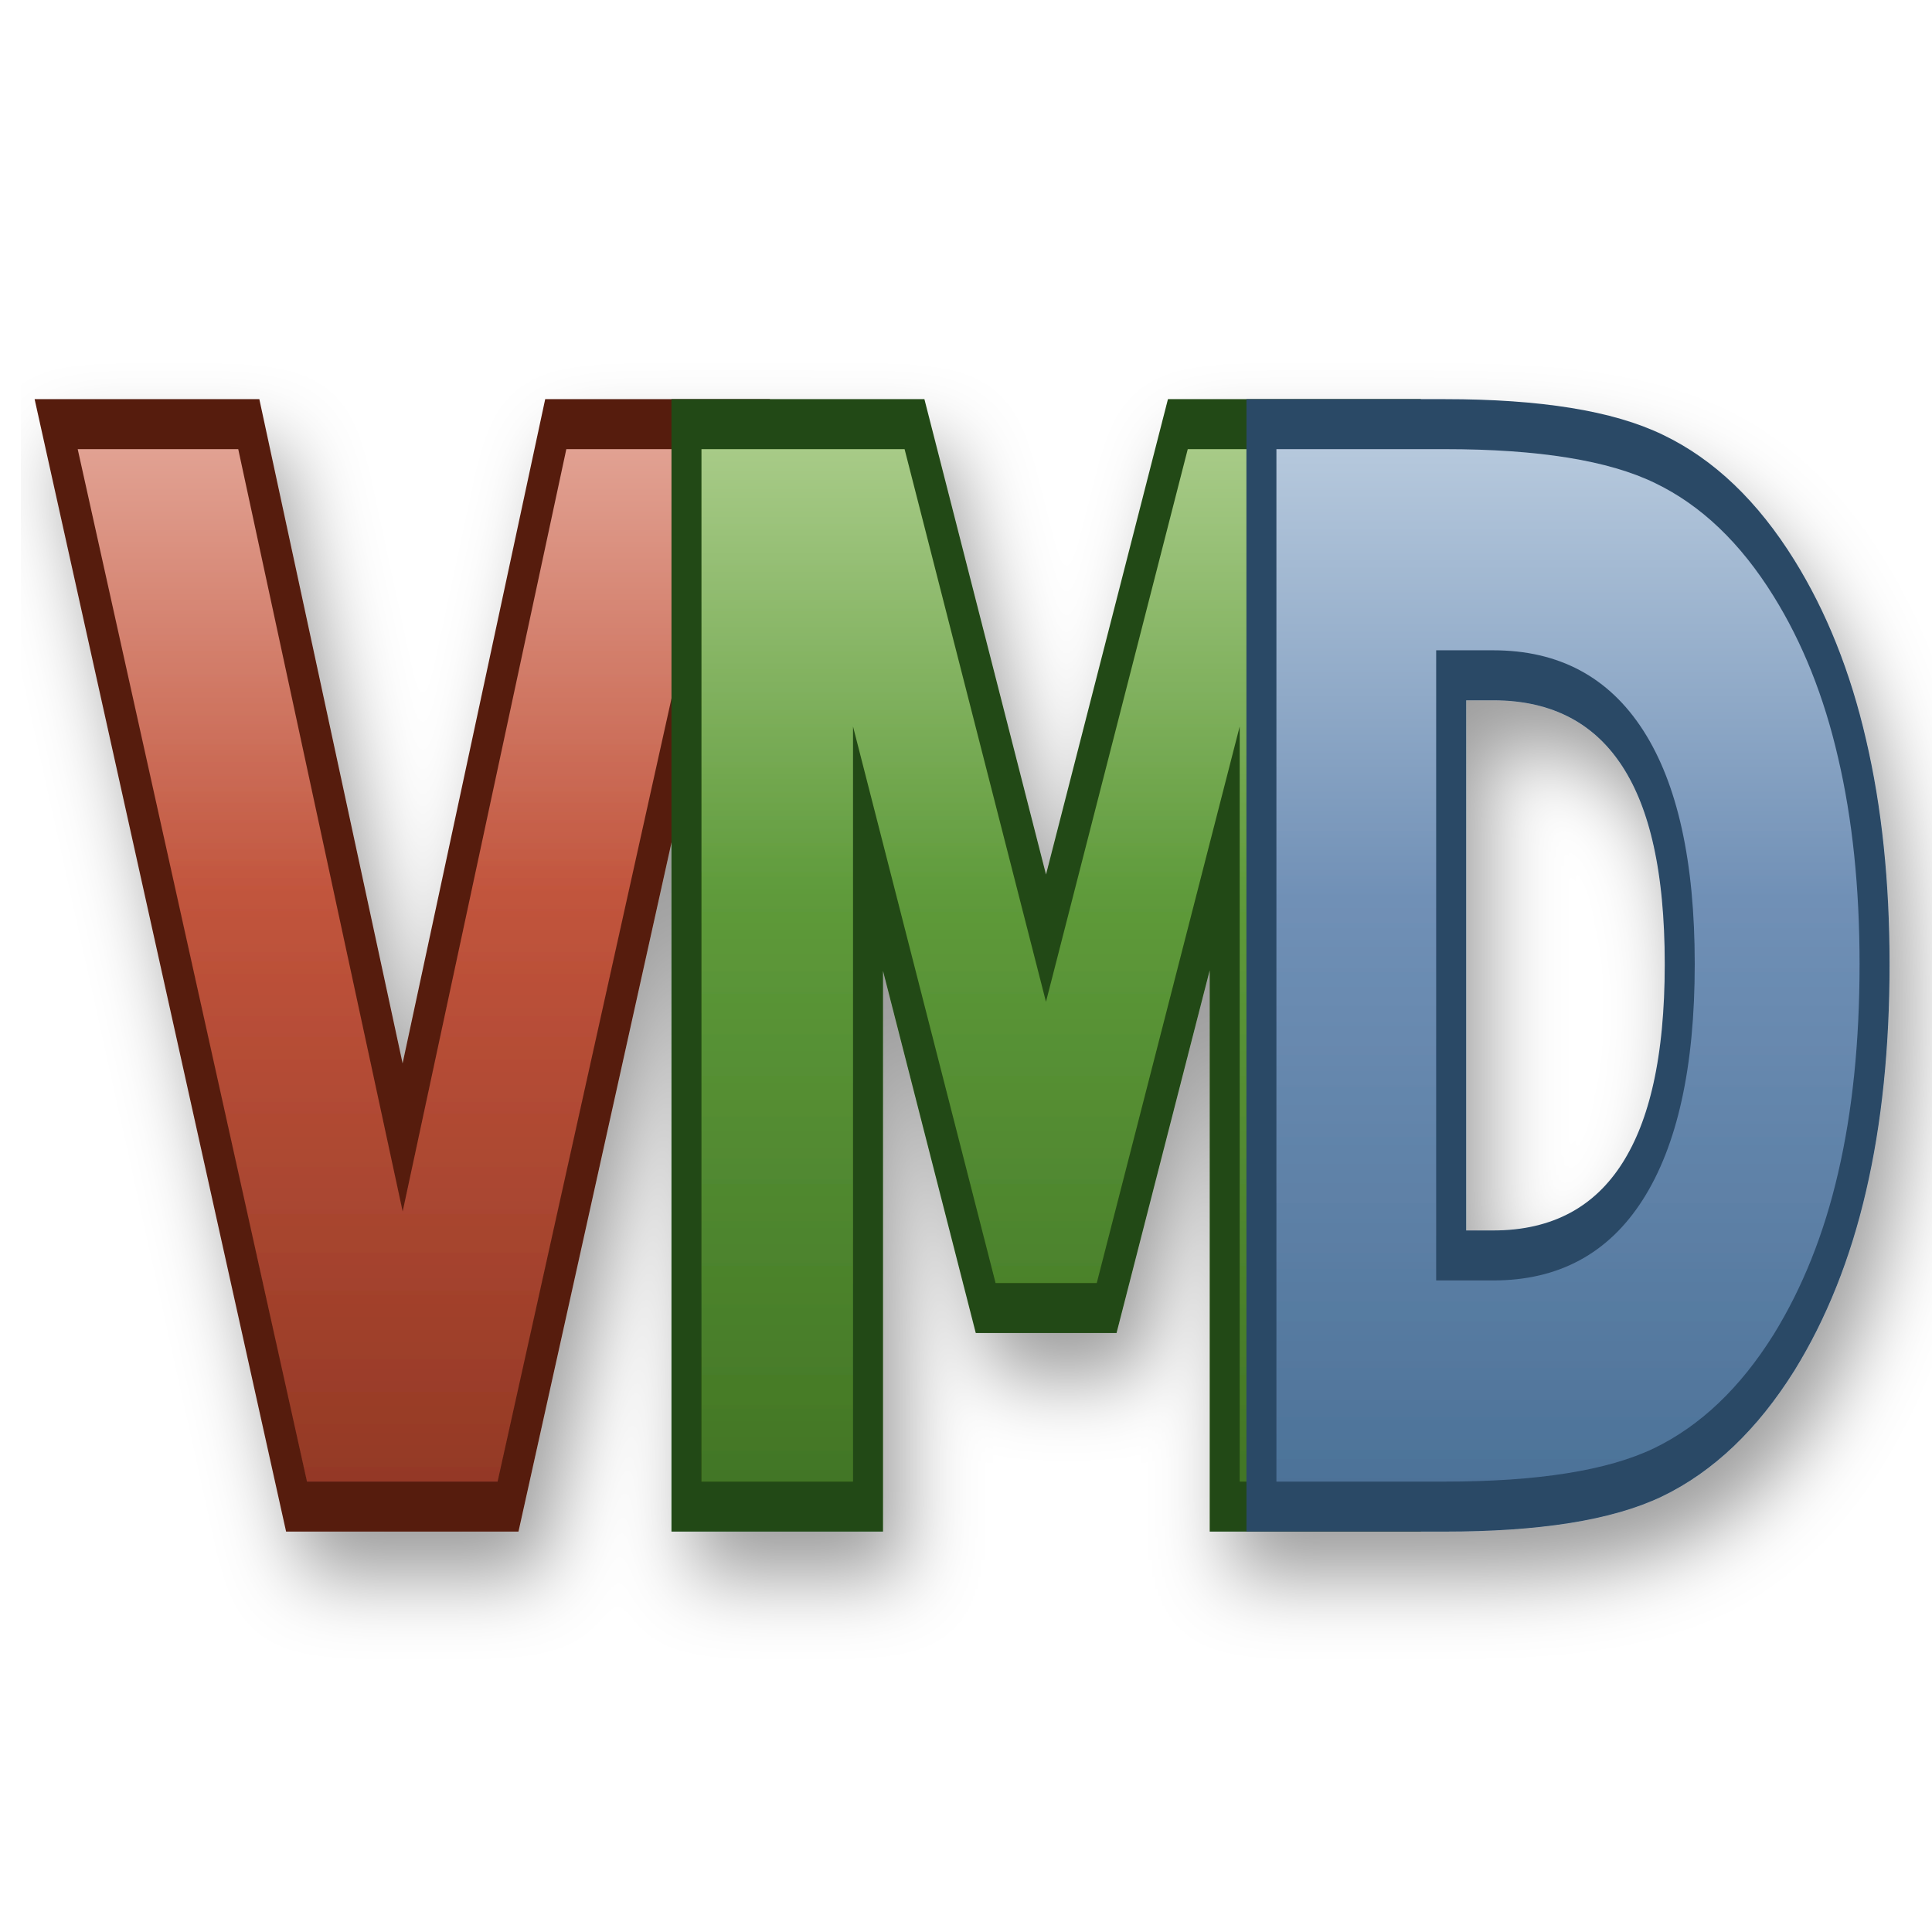
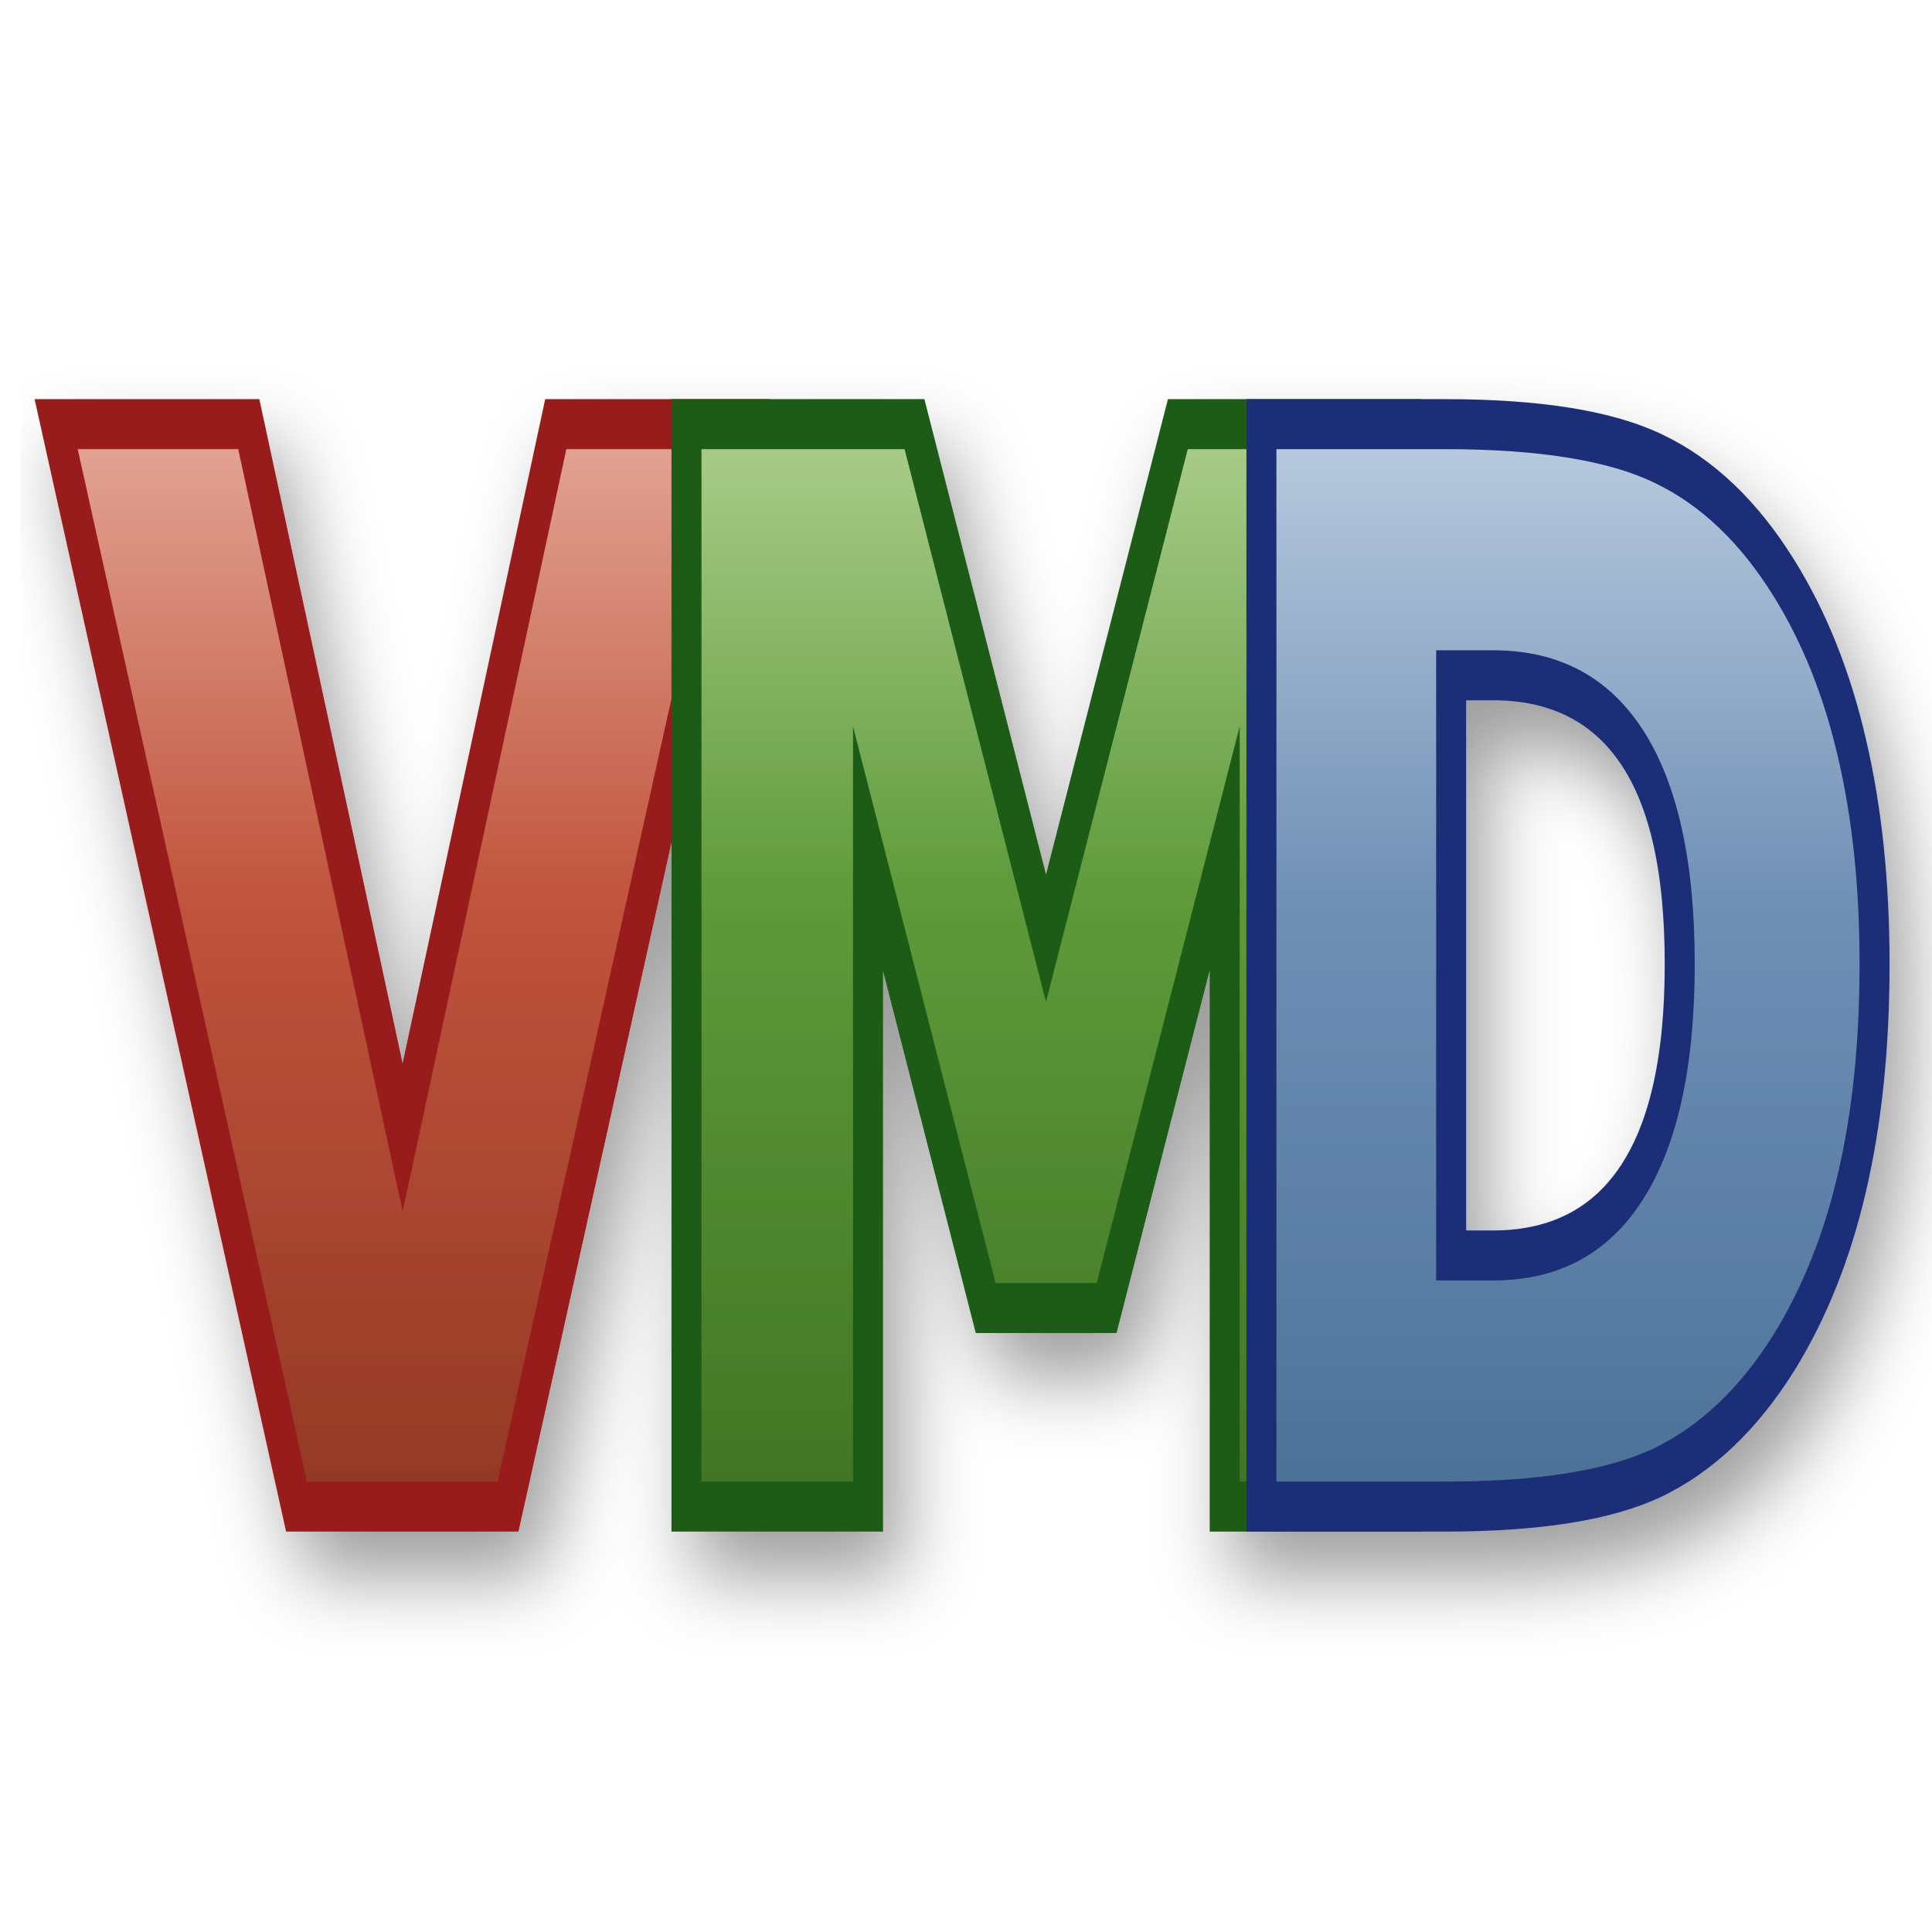
- <svg xmlns="http://www.w3.org/2000/svg" viewBox="0 0 48 48" width="48" height="48">
-   <g transform="matrix(1.0351 0 0 1.0351 -0.971 -3.559)">
-     <defs>
-       <filter id="sh" x="-30%" y="-30%" width="160%" height="160%">
-         <feGaussianBlur in="SourceAlpha" stdDeviation="0.9" />
-         <feOffset dx="0.5" dy="1.1" result="offsetblur" />
-         <feFlood flood-color="#000" flood-opacity="0.38" />
-         <feComposite in2="offsetblur" operator="in" />
-         <feMerge>
-           <feMergeNode />
-           <feMergeNode in="SourceGraphic" />
+ <svg xmlns="http://www.w3.org/2000/svg" xmlns:xlink="http://www.w3.org/1999/xlink" viewBox="0 0 48 48" width="48" height="48" version="1.1" id="svg14">
+   <defs id="defs14">
+     <linearGradient id="linearGradient190" x1="0" y1="8" x2="0" y2="42" gradientUnits="userSpaceOnUse" spreadMethod="pad">
+       <stop offset="0" stop-color="#DEE9F3" id="stop188" style="stop-color:#dee9f3;stop-opacity:1;" />
+       <stop offset="0.5" stop-color="#7090B6" id="stop189" />
+       <stop offset="1" stop-color="#456C92" id="stop190" />
+     </linearGradient>
+     <linearGradient id="linearGradient187" x1="0" y1="8" x2="0" y2="42" gradientUnits="userSpaceOnUse" spreadMethod="pad">
+       <stop offset="0" stop-color="#DEE9F3" id="stop185" style="stop-color:#dee9f3;stop-opacity:1;" />
+       <stop offset="0.5" stop-color="#7090B6" id="stop186" />
+       <stop offset="1" stop-color="#456C92" id="stop187" />
+     </linearGradient>
+     <linearGradient id="linearGradient184" x1="0" y1="8" x2="0" y2="42" gradientUnits="userSpaceOnUse" spreadMethod="pad">
+       <stop offset="0" stop-color="#DEE9F3" id="stop182" style="stop-color:#dee9f3;stop-opacity:1;" />
+       <stop offset="0.5" stop-color="#7090B6" id="stop183" />
+       <stop offset="1" stop-color="#456C92" id="stop184" />
+     </linearGradient>
+     <linearGradient id="linearGradient181" x1="0" y1="8" x2="0" y2="42" gradientUnits="userSpaceOnUse" spreadMethod="pad">
+       <stop offset="0" stop-color="#DEE9F3" id="stop179" style="stop-color:#dee9f3;stop-opacity:1;" />
+       <stop offset="0.5" stop-color="#7090B6" id="stop180" />
+       <stop offset="1" stop-color="#456C92" id="stop181" />
+     </linearGradient>
+     <linearGradient id="linearGradient178" x1="0" y1="8" x2="0" y2="42" gradientUnits="userSpaceOnUse" spreadMethod="pad">
+       <stop offset="0" stop-color="#DEE9F3" id="stop176" style="stop-color:#dee9f3;stop-opacity:1;" />
+       <stop offset="0.5" stop-color="#7090B6" id="stop177" />
+       <stop offset="1" stop-color="#456C92" id="stop178" />
+     </linearGradient>
+     <linearGradient id="linearGradient175" x1="0" y1="8" x2="0" y2="42" gradientUnits="userSpaceOnUse" spreadMethod="pad">
+       <stop offset="0" stop-color="#DEE9F3" id="stop173" style="stop-color:#dee9f3;stop-opacity:1;" />
+       <stop offset="0.5" stop-color="#7090B6" id="stop174" />
+       <stop offset="1" stop-color="#456C92" id="stop175" />
+     </linearGradient>
+     <linearGradient id="linearGradient172" x1="0" y1="8" x2="0" y2="42" gradientUnits="userSpaceOnUse" spreadMethod="pad">
+       <stop offset="0" stop-color="#DEE9F3" id="stop170" style="stop-color:#dee9f3;stop-opacity:1;" />
+       <stop offset="0.5" stop-color="#7090B6" id="stop171" />
+       <stop offset="1" stop-color="#456C92" id="stop172" />
+     </linearGradient>
+     <linearGradient id="linearGradient169" x1="0" y1="8" x2="0" y2="42" gradientUnits="userSpaceOnUse" spreadMethod="pad">
+       <stop offset="0" stop-color="#DEE9F3" id="stop167" style="stop-color:#dee9f3;stop-opacity:1;" />
+       <stop offset="0.5" stop-color="#7090B6" id="stop168" />
+       <stop offset="1" stop-color="#456C92" id="stop169" />
+     </linearGradient>
+     <linearGradient id="linearGradient166" x1="0" y1="8" x2="0" y2="42" gradientUnits="userSpaceOnUse" spreadMethod="pad">
+       <stop offset="0" stop-color="#DEE9F3" id="stop164" style="stop-color:#dee9f3;stop-opacity:1;" />
+       <stop offset="0.5" stop-color="#7090B6" id="stop165" />
+       <stop offset="1" stop-color="#456C92" id="stop166" />
+     </linearGradient>
+     <linearGradient id="linearGradient163" x1="0" y1="8" x2="0" y2="42" gradientUnits="userSpaceOnUse" spreadMethod="pad">
+       <stop offset="0" stop-color="#DEE9F3" id="stop161" style="stop-color:#dee9f3;stop-opacity:1;" />
+       <stop offset="0.5" stop-color="#7090B6" id="stop162" />
+       <stop offset="1" stop-color="#456C92" id="stop163" />
+     </linearGradient>
+     <linearGradient id="linearGradient160" x1="0" y1="8" x2="0" y2="42" gradientUnits="userSpaceOnUse" spreadMethod="pad">
+       <stop offset="0" stop-color="#DEE9F3" id="stop158" style="stop-color:#dee9f3;stop-opacity:1;" />
+       <stop offset="0.5" stop-color="#7090B6" id="stop159" />
+       <stop offset="1" stop-color="#456C92" id="stop160" />
+     </linearGradient>
+     <linearGradient id="linearGradient157" x1="0" y1="8" x2="0" y2="42" gradientUnits="userSpaceOnUse" spreadMethod="pad">
+       <stop offset="0" stop-color="#DEE9F3" id="stop155" style="stop-color:#dee9f3;stop-opacity:1;" />
+       <stop offset="0.5" stop-color="#7090B6" id="stop156" />
+       <stop offset="1" stop-color="#456C92" id="stop157" />
+     </linearGradient>
+     <linearGradient id="linearGradient154" x1="0" y1="8" x2="0" y2="42" gradientUnits="userSpaceOnUse" spreadMethod="pad">
+       <stop offset="0" stop-color="#DEE9F3" id="stop152" style="stop-color:#dee9f3;stop-opacity:1;" />
+       <stop offset="0.5" stop-color="#7090B6" id="stop153" />
+       <stop offset="1" stop-color="#456C92" id="stop154" />
+     </linearGradient>
+     <linearGradient id="linearGradient151" x1="0" y1="8" x2="0" y2="42" gradientUnits="userSpaceOnUse" spreadMethod="pad">
+       <stop offset="0" stop-color="#DEE9F3" id="stop149" style="stop-color:#dee1f3;stop-opacity:1;" />
+       <stop offset="0.5" stop-color="#7090B6" id="stop150" />
+       <stop offset="1" stop-color="#456C92" id="stop151" />
+     </linearGradient>
+     <linearGradient id="linearGradient148" x1="0" y1="8" x2="0" y2="42" gradientUnits="userSpaceOnUse" spreadMethod="pad">
+       <stop offset="0" stop-color="#DEE9F3" id="stop146" style="stop-color:#dee1f3;stop-opacity:1;" />
+       <stop offset="0.5" stop-color="#7090B6" id="stop147" />
+       <stop offset="1" stop-color="#456C92" id="stop148" />
+     </linearGradient>
+     <linearGradient id="linearGradient145" x1="0" y1="8" x2="0" y2="42" gradientUnits="userSpaceOnUse" spreadMethod="pad">
+       <stop offset="0" stop-color="#DEE9F3" id="stop143" style="stop-color:#dee2f3;stop-opacity:1;" />
+       <stop offset="0.5" stop-color="#7090B6" id="stop144" />
+       <stop offset="1" stop-color="#456C92" id="stop145" />
+     </linearGradient>
+     <linearGradient id="linearGradient142" x1="0" y1="8" x2="0" y2="42" gradientUnits="userSpaceOnUse" spreadMethod="pad">
+       <stop offset="0" stop-color="#DEE9F3" id="stop140" style="stop-color:#dee2f3;stop-opacity:1;" />
+       <stop offset="0.5" stop-color="#7090B6" id="stop141" />
+       <stop offset="1" stop-color="#456C92" id="stop142" />
+     </linearGradient>
+     <linearGradient id="linearGradient139" x1="0" y1="8" x2="0" y2="42" gradientUnits="userSpaceOnUse" spreadMethod="pad">
+       <stop offset="0" stop-color="#DEE9F3" id="stop137" style="stop-color:#dee2f3;stop-opacity:1;" />
+       <stop offset="0.5" stop-color="#7090B6" id="stop138" />
+       <stop offset="1" stop-color="#456C92" id="stop139" />
+     </linearGradient>
+     <linearGradient id="linearGradient136" x1="0" y1="8" x2="0" y2="42" gradientUnits="userSpaceOnUse" spreadMethod="pad">
+       <stop offset="0" stop-color="#DEE9F3" id="stop134" style="stop-color:#dee3f3;stop-opacity:1;" />
+       <stop offset="0.5" stop-color="#7090B6" id="stop135" />
+       <stop offset="1" stop-color="#456C92" id="stop136" />
+     </linearGradient>
+     <linearGradient id="linearGradient133" x1="0" y1="8" x2="0" y2="42" gradientUnits="userSpaceOnUse" spreadMethod="pad">
+       <stop offset="0" stop-color="#DEE9F3" id="stop131" style="stop-color:#dee4f3;stop-opacity:1;" />
+       <stop offset="0.5" stop-color="#7090B6" id="stop132" />
+       <stop offset="1" stop-color="#456C92" id="stop133" />
+     </linearGradient>
+     <linearGradient id="linearGradient130" x1="0" y1="8" x2="0" y2="42" gradientUnits="userSpaceOnUse" spreadMethod="pad">
+       <stop offset="0" stop-color="#DEE9F3" id="stop128" style="stop-color:#dee5f3;stop-opacity:1;" />
+       <stop offset="0.5" stop-color="#7090B6" id="stop129" />
+       <stop offset="1" stop-color="#456C92" id="stop130" />
+     </linearGradient>
+     <linearGradient id="linearGradient127" x1="0" y1="8" x2="0" y2="42" gradientUnits="userSpaceOnUse" spreadMethod="pad">
+       <stop offset="0" stop-color="#DEE9F3" id="stop125" style="stop-color:#dee5f3;stop-opacity:1;" />
+       <stop offset="0.5" stop-color="#7090B6" id="stop126" />
+       <stop offset="1" stop-color="#456C92" id="stop127" />
+     </linearGradient>
+     <linearGradient id="linearGradient124" x1="0" y1="8" x2="0" y2="42" gradientUnits="userSpaceOnUse" spreadMethod="pad">
+       <stop offset="0" stop-color="#DEE9F3" id="stop122" style="stop-color:#dee6f3;stop-opacity:1;" />
+       <stop offset="0.5" stop-color="#7090B6" id="stop123" />
+       <stop offset="1" stop-color="#456C92" id="stop124" />
+     </linearGradient>
+     <linearGradient id="linearGradient121" x1="0" y1="8" x2="0" y2="42" gradientUnits="userSpaceOnUse" spreadMethod="pad">
+       <stop offset="0" stop-color="#DEE9F3" id="stop119" style="stop-color:#dee6f3;stop-opacity:1;" />
+       <stop offset="0.5" stop-color="#7090B6" id="stop120" />
+       <stop offset="1" stop-color="#456C92" id="stop121" />
+     </linearGradient>
+     <linearGradient id="linearGradient118" x1="0" y1="8" x2="0" y2="42" gradientUnits="userSpaceOnUse" spreadMethod="pad">
+       <stop offset="0" stop-color="#DEE9F3" id="stop116" style="stop-color:#dee7f3;stop-opacity:1;" />
+       <stop offset="0.5" stop-color="#7090B6" id="stop117" />
+       <stop offset="1" stop-color="#456C92" id="stop118" />
+     </linearGradient>
+     <linearGradient id="linearGradient115" x1="0" y1="8" x2="0" y2="42" gradientUnits="userSpaceOnUse" spreadMethod="pad">
+       <stop offset="0" stop-color="#DEE9F3" id="stop113" style="stop-color:#dee7f3;stop-opacity:1;" />
+       <stop offset="0.5" stop-color="#7090B6" id="stop114" />
+       <stop offset="1" stop-color="#456C92" id="stop115" />
+     </linearGradient>
+     <linearGradient id="linearGradient112" x1="0" y1="8" x2="0" y2="42" gradientUnits="userSpaceOnUse" spreadMethod="pad">
+       <stop offset="0" stop-color="#DEE9F3" id="stop110" style="stop-color:#dee8f3;stop-opacity:1;" />
+       <stop offset="0.5" stop-color="#7090B6" id="stop111" />
+       <stop offset="1" stop-color="#456C92" id="stop112" />
+     </linearGradient>
+     <linearGradient id="linearGradient109" x1="0" y1="8" x2="0" y2="42" gradientUnits="userSpaceOnUse" spreadMethod="pad">
+       <stop offset="0" stop-color="#DEE9F3" id="stop107" style="stop-color:#dee8f3;stop-opacity:1;" />
+       <stop offset="0.5" stop-color="#7090B6" id="stop108" />
+       <stop offset="1" stop-color="#456C92" id="stop109" />
+     </linearGradient>
+     <linearGradient id="linearGradient106" x1="0" y1="8" x2="0" y2="42" gradientUnits="userSpaceOnUse" spreadMethod="pad">
+       <stop offset="0" stop-color="#DEE9F3" id="stop104" style="stop-color:#dee9f3;stop-opacity:1;" />
+       <stop offset="0.5" stop-color="#7090B6" id="stop105" />
+       <stop offset="1" stop-color="#456C92" id="stop106" />
+     </linearGradient>
+     <linearGradient id="linearGradient103" x1="0" y1="8" x2="0" y2="42" gradientUnits="userSpaceOnUse" spreadMethod="pad">
+       <stop offset="0" stop-color="#DEE9F3" id="stop101" style="stop-color:#dee9f3;stop-opacity:1;" />
+       <stop offset="0.5" stop-color="#7090B6" id="stop102" />
+       <stop offset="1" stop-color="#456C92" id="stop103" />
+     </linearGradient>
+     <linearGradient id="linearGradient100" x1="0" y1="8" x2="0" y2="42" gradientUnits="userSpaceOnUse" spreadMethod="pad">
+       <stop offset="0" stop-color="#DEE9F3" id="stop98" style="stop-color:#dee9f3;stop-opacity:1;" />
+       <stop offset="0.5" stop-color="#7090B6" id="stop99" />
+       <stop offset="1" stop-color="#456C92" id="stop100" />
+     </linearGradient>
+     <linearGradient id="linearGradient97" x1="0" y1="8" x2="0" y2="42" gradientUnits="userSpaceOnUse" spreadMethod="pad">
+       <stop offset="0" stop-color="#DEE9F3" id="stop95" style="stop-color:#deeaf3;stop-opacity:1;" />
+       <stop offset="0.5" stop-color="#7090B6" id="stop96" />
+       <stop offset="1" stop-color="#456C92" id="stop97" />
+     </linearGradient>
+     <linearGradient id="linearGradient94" x1="0" y1="8" x2="0" y2="42" gradientUnits="userSpaceOnUse" spreadMethod="pad">
+       <stop offset="0" stop-color="#DEE9F3" id="stop92" style="stop-color:#deeaf3;stop-opacity:1;" />
+       <stop offset="0.5" stop-color="#7090B6" id="stop93" />
+       <stop offset="1" stop-color="#456C92" id="stop94" />
+     </linearGradient>
+     <linearGradient id="linearGradient91" x1="0" y1="8" x2="0" y2="42" gradientUnits="userSpaceOnUse" spreadMethod="pad">
+       <stop offset="0" stop-color="#DEE9F3" id="stop89" style="stop-color:#deebf3;stop-opacity:1;" />
+       <stop offset="0.5" stop-color="#7090B6" id="stop90" />
+       <stop offset="1" stop-color="#456C92" id="stop91" />
+     </linearGradient>
+     <linearGradient id="linearGradient88" x1="0" y1="8" x2="0" y2="42" gradientUnits="userSpaceOnUse" spreadMethod="pad">
+       <stop offset="0" stop-color="#DEE9F3" id="stop86" style="stop-color:#dee7f3;stop-opacity:1;" />
+       <stop offset="0.5" stop-color="#7090B6" id="stop87" />
+       <stop offset="1" stop-color="#456C92" id="stop88" />
+     </linearGradient>
+     <linearGradient id="linearGradient85" x1="0" y1="8" x2="0" y2="42" gradientUnits="userSpaceOnUse" spreadMethod="pad">
+       <stop offset="0" stop-color="#DEE9F3" id="stop83" style="stop-color:#dee8f3;stop-opacity:1;" />
+       <stop offset="0.5" stop-color="#7090B6" id="stop84" />
+       <stop offset="1" stop-color="#456C92" id="stop85" />
+     </linearGradient>
+     <linearGradient id="linearGradient82" x1="0" y1="8" x2="0" y2="42" gradientUnits="userSpaceOnUse" spreadMethod="pad">
+       <stop offset="0" stop-color="#DEE9F3" id="stop80" style="stop-color:#dee8f3;stop-opacity:1;" />
+       <stop offset="0.5" stop-color="#7090B6" id="stop81" />
+       <stop offset="1" stop-color="#456C92" id="stop82" />
+     </linearGradient>
+     <linearGradient id="linearGradient79" x1="0" y1="8" x2="0" y2="42" gradientUnits="userSpaceOnUse" spreadMethod="pad">
+       <stop offset="0" stop-color="#DEE9F3" id="stop77" style="stop-color:#dee9f3;stop-opacity:1;" />
+       <stop offset="0.5" stop-color="#7090B6" id="stop78" />
+       <stop offset="1" stop-color="#456C92" id="stop79" />
+     </linearGradient>
+     <linearGradient id="linearGradient76" x1="0" y1="8" x2="0" y2="42" gradientUnits="userSpaceOnUse" spreadMethod="pad">
+       <stop offset="0" stop-color="#DEE9F3" id="stop74" style="stop-color:#dee9f3;stop-opacity:1;" />
+       <stop offset="0.5" stop-color="#7090B6" id="stop75" />
+       <stop offset="1" stop-color="#456C92" id="stop76" />
+     </linearGradient>
+     <linearGradient id="linearGradient73" x1="0" y1="8" x2="0" y2="42" gradientUnits="userSpaceOnUse" spreadMethod="pad">
+       <stop offset="0" stop-color="#DEE9F3" id="stop71" style="stop-color:#dee9f3;stop-opacity:1;" />
+       <stop offset="0.5" stop-color="#7090B6" id="stop72" />
+       <stop offset="1" stop-color="#456C92" id="stop73" />
+     </linearGradient>
+     <linearGradient id="linearGradient70" x1="0" y1="8" x2="0" y2="42" gradientUnits="userSpaceOnUse" spreadMethod="pad">
+       <stop offset="0" stop-color="#DEE9F3" id="stop68" style="stop-color:#deeaf3;stop-opacity:1;" />
+       <stop offset="0.5" stop-color="#7090B6" id="stop69" />
+       <stop offset="1" stop-color="#456C92" id="stop70" />
+     </linearGradient>
+     <linearGradient id="linearGradient67" x1="0" y1="8" x2="0" y2="42" gradientUnits="userSpaceOnUse" spreadMethod="pad">
+       <stop offset="0" stop-color="#DEE9F3" id="stop65" style="stop-color:#deeaf3;stop-opacity:1;" />
+       <stop offset="0.5" stop-color="#7090B6" id="stop66" />
+       <stop offset="1" stop-color="#456C92" id="stop67" />
+     </linearGradient>
+     <linearGradient id="linearGradient64" x1="0" y1="8" x2="0" y2="42" gradientUnits="userSpaceOnUse" spreadMethod="pad">
+       <stop offset="0" stop-color="#DEE9F3" id="stop62" style="stop-color:#dee3f3;stop-opacity:1;" />
+       <stop offset="0.5" stop-color="#7090B6" id="stop63" />
+       <stop offset="1" stop-color="#456C92" id="stop64" />
+     </linearGradient>
+     <linearGradient id="linearGradient61" x1="0" y1="8" x2="0" y2="42" gradientUnits="userSpaceOnUse" spreadMethod="pad">
+       <stop offset="0" stop-color="#DEE9F3" id="stop59" style="stop-color:#dee4f3;stop-opacity:1;" />
+       <stop offset="0.5" stop-color="#7090B6" id="stop60" />
+       <stop offset="1" stop-color="#456C92" id="stop61" />
+     </linearGradient>
+     <linearGradient id="linearGradient58" x1="0" y1="8" x2="0" y2="42" gradientUnits="userSpaceOnUse" spreadMethod="pad">
+       <stop offset="0" stop-color="#DEE9F3" id="stop56" style="stop-color:#dee4f3;stop-opacity:1;" />
+       <stop offset="0.5" stop-color="#7090B6" id="stop57" />
+       <stop offset="1" stop-color="#456C92" id="stop58" />
+     </linearGradient>
+     <linearGradient id="linearGradient55" x1="0" y1="8" x2="0" y2="42" gradientUnits="userSpaceOnUse" spreadMethod="pad">
+       <stop offset="0" stop-color="#DEE9F3" id="stop53" style="stop-color:#dee4f3;stop-opacity:1;" />
+       <stop offset="0.5" stop-color="#7090B6" id="stop54" />
+       <stop offset="1" stop-color="#456C92" id="stop55" />
+     </linearGradient>
+     <linearGradient id="linearGradient52" x1="0" y1="8" x2="0" y2="42" gradientUnits="userSpaceOnUse" spreadMethod="pad">
+       <stop offset="0" stop-color="#DEE9F3" id="stop50" style="stop-color:#dee5f3;stop-opacity:1;" />
+       <stop offset="0.5" stop-color="#7090B6" id="stop51" />
+       <stop offset="1" stop-color="#456C92" id="stop52" />
+     </linearGradient>
+     <linearGradient id="linearGradient49" x1="0" y1="8" x2="0" y2="42" gradientUnits="userSpaceOnUse" spreadMethod="pad">
+       <stop offset="0" stop-color="#DEE9F3" id="stop47" style="stop-color:#dee5f3;stop-opacity:1;" />
+       <stop offset="0.5" stop-color="#7090B6" id="stop48" />
+       <stop offset="1" stop-color="#456C92" id="stop49" />
+     </linearGradient>
+     <linearGradient id="linearGradient46" x1="0" y1="8" x2="0" y2="42" gradientUnits="userSpaceOnUse" spreadMethod="pad">
+       <stop offset="0" stop-color="#DEE9F3" id="stop44" style="stop-color:#dee6f3;stop-opacity:1;" />
+       <stop offset="0.5" stop-color="#7090B6" id="stop45" />
+       <stop offset="1" stop-color="#456C92" id="stop46" />
+     </linearGradient>
+     <linearGradient id="linearGradient43" x1="0" y1="8" x2="0" y2="42" gradientUnits="userSpaceOnUse" spreadMethod="pad">
+       <stop offset="0" stop-color="#DEE9F3" id="stop41" style="stop-color:#dee7f3;stop-opacity:1;" />
+       <stop offset="0.5" stop-color="#7090B6" id="stop42" />
+       <stop offset="1" stop-color="#456C92" id="stop43" />
+     </linearGradient>
+     <linearGradient id="linearGradient40" x1="0" y1="8" x2="0" y2="42" gradientUnits="userSpaceOnUse" spreadMethod="pad">
+       <stop offset="0" stop-color="#DEE9F3" id="stop38" style="stop-color:#dee8f3;stop-opacity:1;" />
+       <stop offset="0.5" stop-color="#7090B6" id="stop39" />
+       <stop offset="1" stop-color="#456C92" id="stop40" />
+     </linearGradient>
+     <linearGradient id="linearGradient37" x1="0" y1="8" x2="0" y2="42" gradientUnits="userSpaceOnUse" spreadMethod="pad">
+       <stop offset="0" stop-color="#DEE9F3" id="stop35" style="stop-color:#dee9f3;stop-opacity:1;" />
+       <stop offset="0.5" stop-color="#7090B6" id="stop36" />
+       <stop offset="1" stop-color="#456C92" id="stop37" />
+     </linearGradient>
+     <linearGradient id="linearGradient34" x1="0" y1="8" x2="0" y2="42" gradientUnits="userSpaceOnUse" spreadMethod="pad">
+       <stop offset="0" stop-color="#DEE9F3" id="stop32" style="stop-color:#deeaf3;stop-opacity:1;" />
+       <stop offset="0.5" stop-color="#7090B6" id="stop33" />
+       <stop offset="1" stop-color="#456C92" id="stop34" />
+     </linearGradient>
+     <linearGradient id="linearGradient31" x1="0" y1="8" x2="0" y2="42" gradientUnits="userSpaceOnUse" spreadMethod="pad">
+       <stop offset="0" stop-color="#DEE9F3" id="stop29" style="stop-color:#deeaf3;stop-opacity:1;" />
+       <stop offset="0.5" stop-color="#7090B6" id="stop30" />
+       <stop offset="1" stop-color="#456C92" id="stop31" />
+     </linearGradient>
+     <linearGradient id="linearGradient28" x1="0" y1="8" x2="0" y2="42" gradientUnits="userSpaceOnUse" spreadMethod="pad">
+       <stop offset="0" stop-color="#DEE9F3" id="stop26" style="stop-color:#deeaf3;stop-opacity:1;" />
+       <stop offset="0.5" stop-color="#7090B6" id="stop27" />
+       <stop offset="1" stop-color="#456C92" id="stop28" />
+     </linearGradient>
+     <linearGradient id="linearGradient25" x1="0" y1="8" x2="0" y2="42" gradientUnits="userSpaceOnUse" spreadMethod="pad">
+       <stop offset="0" stop-color="#DEE9F3" id="stop23" style="stop-color:#deebf3;stop-opacity:1;" />
+       <stop offset="0.5" stop-color="#7090B6" id="stop24" />
+       <stop offset="1" stop-color="#456C92" id="stop25" />
+     </linearGradient>
+     <linearGradient id="linearGradient22" x1="0" y1="8" x2="0" y2="42" gradientUnits="userSpaceOnUse" spreadMethod="pad">
+       <stop offset="0" stop-color="#DEE9F3" id="stop20" style="stop-color:#deebf3;stop-opacity:1;" />
+       <stop offset="0.5" stop-color="#7090B6" id="stop21" />
+       <stop offset="1" stop-color="#456C92" id="stop22" />
+     </linearGradient>
+     <linearGradient id="linearGradient19" x1="0" y1="8" x2="0" y2="42" gradientUnits="userSpaceOnUse" spreadMethod="pad">
+       <stop offset="0" stop-color="#DEE9F3" id="stop17" style="stop-color:#deebf3;stop-opacity:1;" />
+       <stop offset="0.5" stop-color="#7090B6" id="stop18" />
+       <stop offset="1" stop-color="#456C92" id="stop19" />
+     </linearGradient>
+     <linearGradient id="linearGradient16" x1="0" y1="8" x2="0" y2="42" gradientUnits="userSpaceOnUse">
+       <stop offset="0" stop-color="#DEE9F3" id="stop14" style="stop-color:#deecf3;stop-opacity:1;" />
+       <stop offset="0.5" stop-color="#7090B6" id="stop15" />
+       <stop offset="1" stop-color="#456C92" id="stop16" />
+     </linearGradient>
+   </defs>
+   <g transform="matrix(1.0351 0 0 1.0351 -0.971 -3.559)" id="g14">
+     <defs id="defs10">
+       <filter id="sh" x="-0.072" y="-0.125" width="1.156" height="1.294">
+         <feGaussianBlur in="SourceAlpha" stdDeviation="0.9" id="feGaussianBlur1" />
+         <feOffset dx="0.5" dy="1.1" result="offsetblur" id="feOffset1" />
+         <feFlood flood-color="#000" flood-opacity="0.38" id="feFlood1" />
+         <feComposite in2="offsetblur" operator="in" id="feComposite1" />
+         <feMerge id="feMerge2">
+           <feMergeNode id="feMergeNode1" />
+           <feMergeNode in="SourceGraphic" id="feMergeNode2" />
        </feMerge>
      </filter>
      <linearGradient id="v0" x1="0" y1="8" x2="0" y2="42" gradientUnits="userSpaceOnUse">
-         <stop offset="0" stop-color="#F4CEC4" />
-         <stop offset="0.5" stop-color="#C1543C" />
-         <stop offset="1" stop-color="#8A3320" />
+         <stop offset="0" stop-color="#F4CEC4" id="stop2" />
+         <stop offset="0.5" stop-color="#C1543C" id="stop3" />
+         <stop offset="1" stop-color="#8A3320" id="stop4" />
      </linearGradient>
      <linearGradient id="v1" x1="0" y1="8" x2="0" y2="42" gradientUnits="userSpaceOnUse">
-         <stop offset="0" stop-color="#D2E7B4" />
-         <stop offset="0.5" stop-color="#5E9A3A" />
-         <stop offset="1" stop-color="#3C6E20" />
+         <stop offset="0" stop-color="#D2E7B4" id="stop5" />
+         <stop offset="0.5" stop-color="#5E9A3A" id="stop6" />
+         <stop offset="1" stop-color="#3C6E20" id="stop7" />
      </linearGradient>
-       <linearGradient id="v2" x1="0" y1="8" x2="0" y2="42" gradientUnits="userSpaceOnUse">
-         <stop offset="0" stop-color="#DEE9F3" />
-         <stop offset="0.5" stop-color="#7090B6" />
-         <stop offset="1" stop-color="#456C92" />
+       <linearGradient id="v2" x1="0" y1="8" x2="0" y2="42" gradientUnits="userSpaceOnUse" xlink:href="#linearGradient190">
+         <stop offset="0" stop-color="#DEE9F3" id="stop8" />
+         <stop offset="0.5" stop-color="#7090B6" id="stop9" />
+         <stop offset="1" stop-color="#456C92" id="stop10" />
      </linearGradient>
    </defs>
-     <g filter="url(#sh)">
-       <g transform="translate(1.5,0) scale(0.60,1)">
-         <text x="2" y="39" font-family="DejaVu Sans" font-weight="bold" font-size="34" fill="url(#v0)" stroke="#561D10" stroke-width="2.4" paint-order="stroke">V</text>
-         <text x="24" y="39" font-family="DejaVu Sans" font-weight="bold" font-size="34" fill="url(#v1)" stroke="#234A12" stroke-width="2.4" paint-order="stroke">M</text>
-         <text x="47" y="39" font-family="DejaVu Sans" font-weight="bold" font-size="34" fill="url(#v2)" stroke="#2B4866" stroke-width="2.4" paint-order="stroke">D</text>
+     <g filter="url(#sh)" id="g13">
+       <g transform="translate(1.5,0) scale(0.60,1)" id="g12">
+         <text x="2" y="39" font-family="DejaVu Sans" font-weight="bold" font-size="34" fill="url(#v0)" stroke="#561D10" stroke-width="2.4" paint-order="stroke" id="text10" style="stroke:#991d1d;stroke-opacity:1">V</text>
+         <text x="24" y="39" font-family="DejaVu Sans" font-weight="bold" font-size="34" fill="url(#v1)" stroke="#234A12" stroke-width="2.4" paint-order="stroke" id="text11" style="stroke:#1b5b15;stroke-opacity:1">M</text>
+         <text x="47" y="39" font-family="'DejaVu Sans'" font-weight="bold" font-size="34px" fill="url(#v2)" stroke="#2b4866" stroke-width="2.4" paint-order="stroke" id="text12" style="display:inline;stroke:#1a2d77;stroke-opacity:1">D</text>
      </g>
    </g>
  </g>
</svg>
